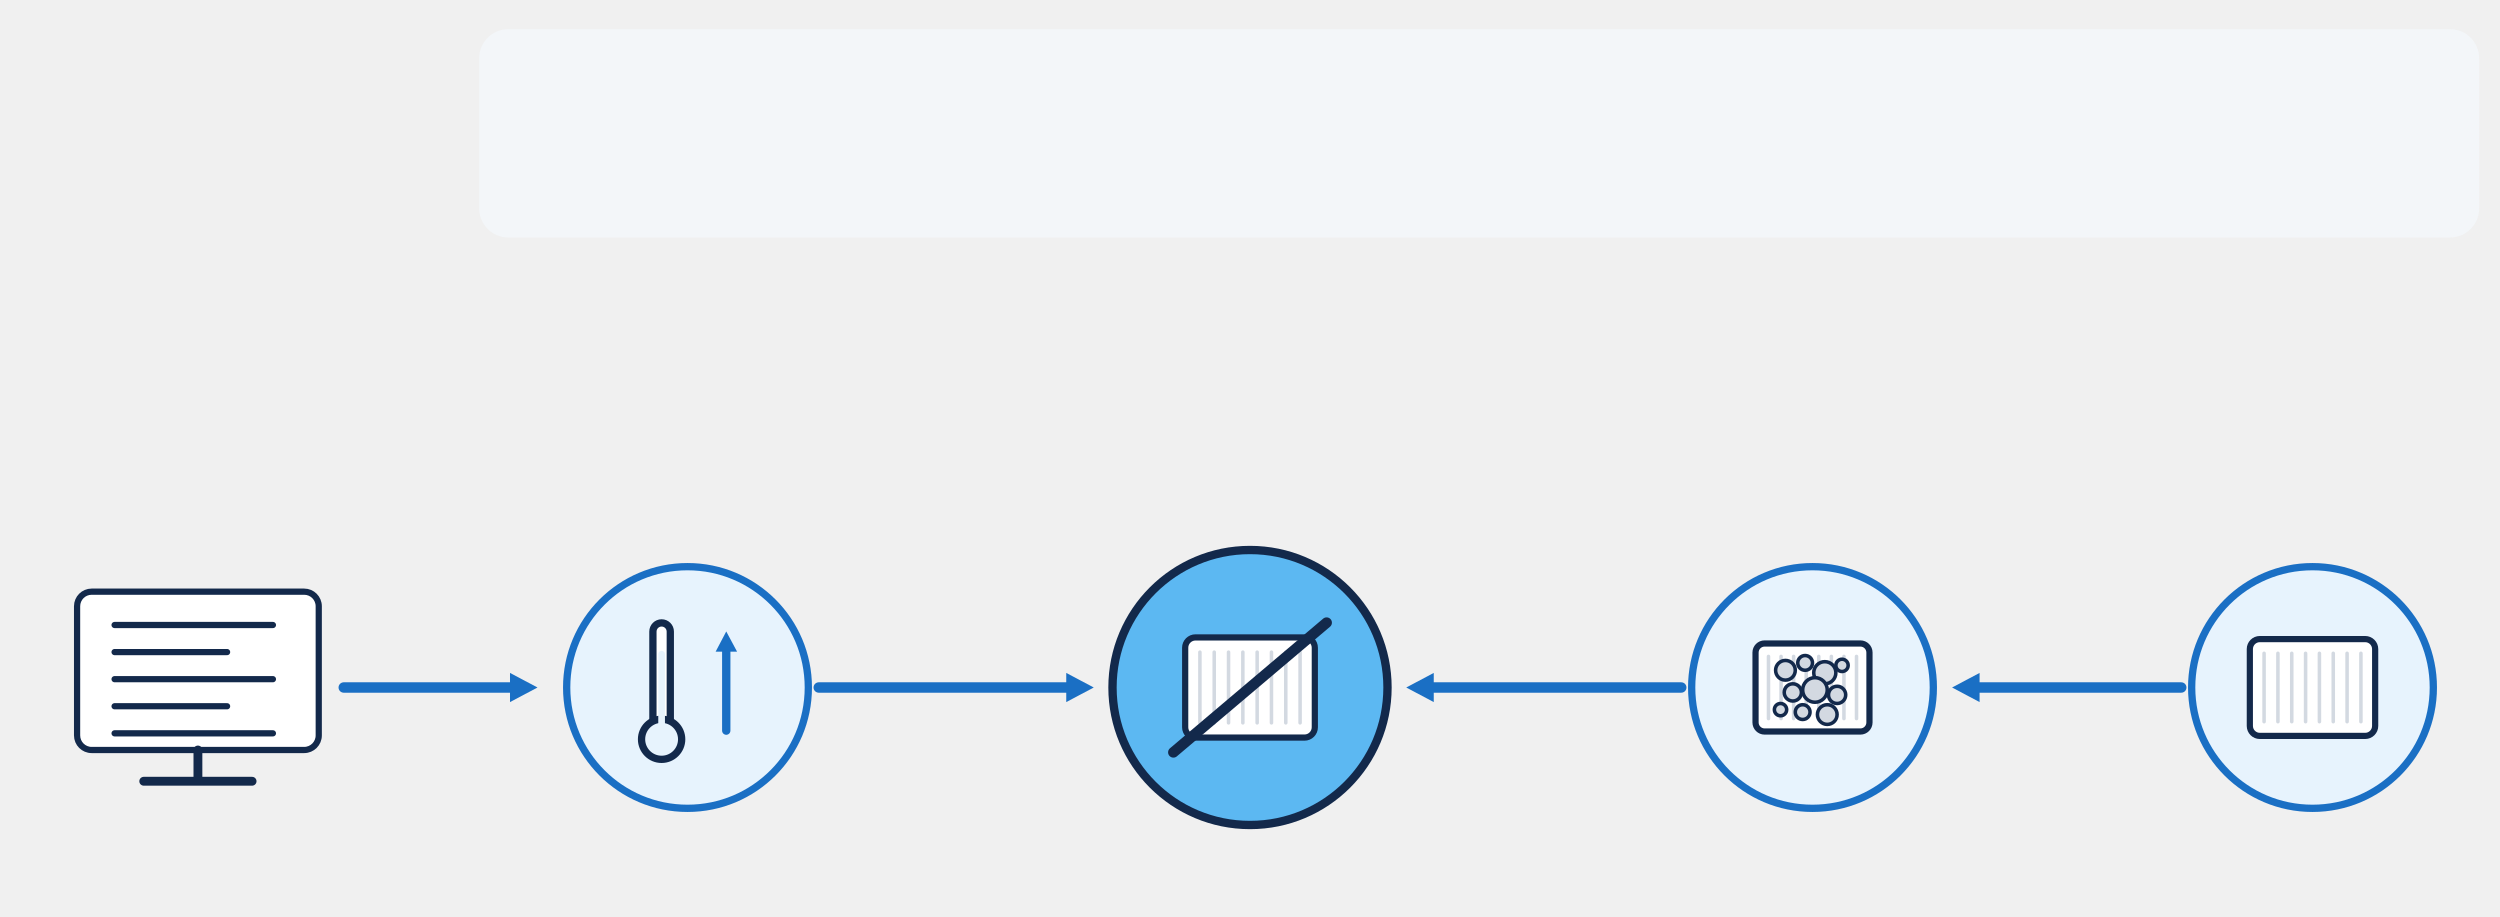
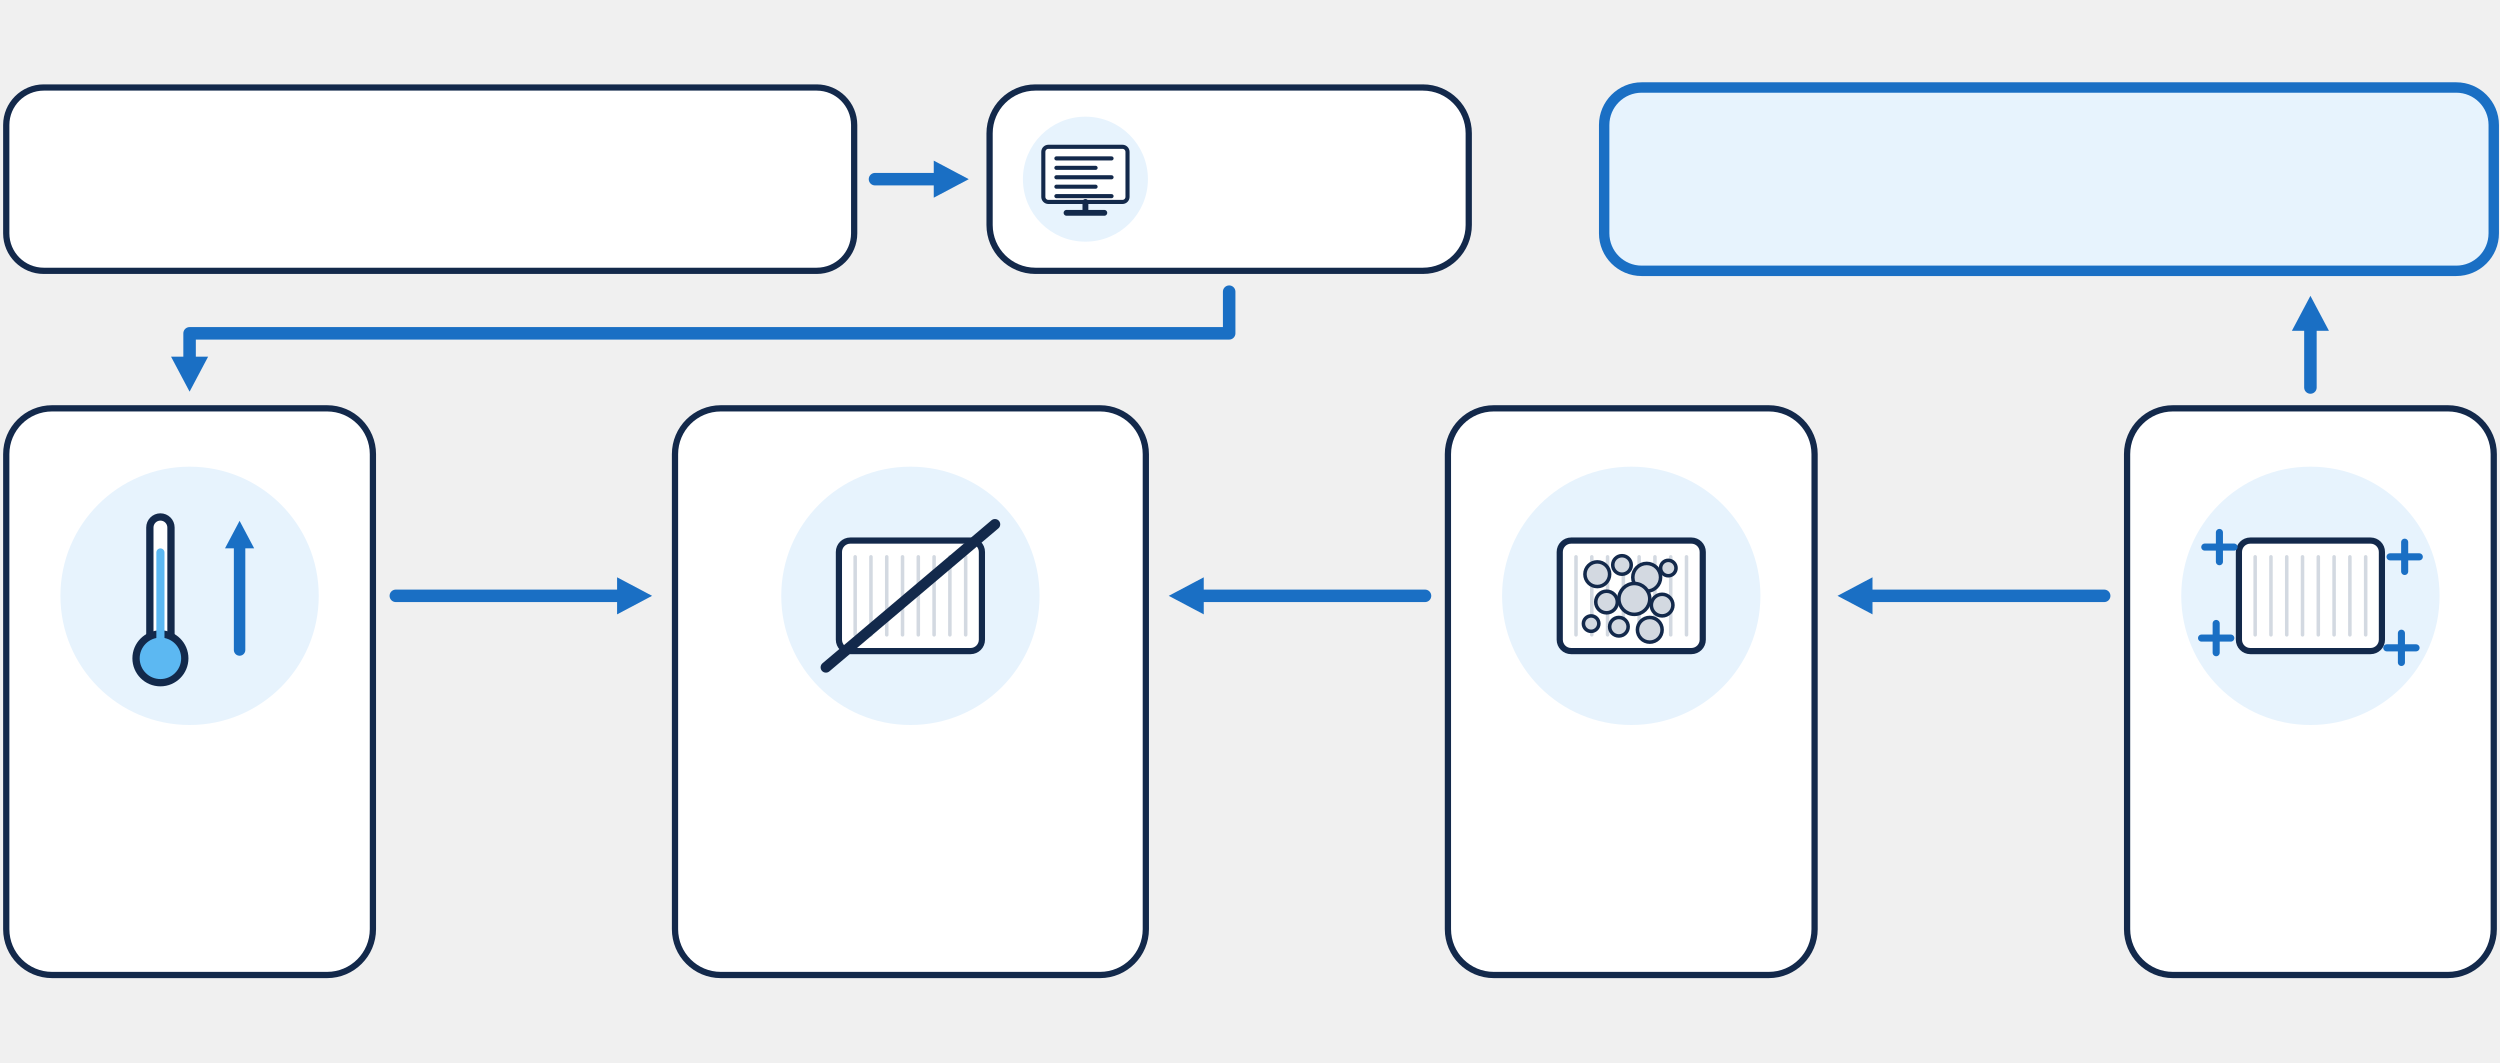
- <svg xmlns="http://www.w3.org/2000/svg" viewBox="0 0 1200 440" width="1200" height="440">
-   <rect x="230" y="14" width="960" height="100" rx="14" ry="14" fill="#F3F6F9" stroke="none" stroke-width="0" stroke-linecap="round" stroke-linejoin="round" />
-   <g transform="translate(95 330) scale(1.0)">
-     <rect x="-58" y="-46" width="116" height="76" rx="7" ry="7" fill="#FFFFFF" stroke="#13294B" stroke-width="2.98" stroke-linecap="round" stroke-linejoin="round" />
-     <line x1="0" y1="30" x2="0" y2="44" stroke="#13294B" stroke-width="4.25" fill="none" stroke-linecap="round" stroke-linejoin="round" />
-     <line x1="-26" y1="45" x2="26" y2="45" stroke="#13294B" stroke-width="4.25" fill="none" stroke-linecap="round" stroke-linejoin="round" />
-     <line x1="-40" y1="-30" x2="36" y2="-30" stroke="#13294B" stroke-width="2.98" fill="none" stroke-linecap="round" stroke-linejoin="round" />
-     <line x1="-40" y1="-17" x2="14" y2="-17" stroke="#13294B" stroke-width="2.98" fill="none" stroke-linecap="round" stroke-linejoin="round" />
-     <line x1="-40" y1="-4" x2="36" y2="-4" stroke="#13294B" stroke-width="2.98" fill="none" stroke-linecap="round" stroke-linejoin="round" />
-     <line x1="-40" y1="9" x2="14" y2="9" stroke="#13294B" stroke-width="2.98" fill="none" stroke-linecap="round" stroke-linejoin="round" />
-     <line x1="-40" y1="22" x2="36" y2="22" stroke="#13294B" stroke-width="2.98" fill="none" stroke-linecap="round" stroke-linejoin="round" />
-   </g>
-   <path d="M 165.0,330.0 L 247.5,330.0" stroke="#1A6FC4" stroke-width="5" fill="none" stroke-linecap="round" stroke-linejoin="round" />
-   <polygon points="258.0,330.0 244.8,337.0 244.8,323.0" fill="#1A6FC4" stroke="none" stroke-width="0" stroke-linecap="round" stroke-linejoin="round" />
-   <path d="M 393.0,330.0 L 514.5,330.0" stroke="#1A6FC4" stroke-width="5" fill="none" stroke-linecap="round" stroke-linejoin="round" />
-   <polygon points="525.0,330.0 511.8,337.0 511.8,323.0" fill="#1A6FC4" stroke="none" stroke-width="0" stroke-linecap="round" stroke-linejoin="round" />
-   <path d="M 807.0,330.0 L 685.5,330.0" stroke="#1A6FC4" stroke-width="5" fill="none" stroke-linecap="round" stroke-linejoin="round" />
-   <polygon points="675.0,330.0 688.2,323.0 688.2,337.0" fill="#1A6FC4" stroke="none" stroke-width="0" stroke-linecap="round" stroke-linejoin="round" />
-   <path d="M 1047.0,330.0 L 947.5,330.0" stroke="#1A6FC4" stroke-width="5" fill="none" stroke-linecap="round" stroke-linejoin="round" />
-   <polygon points="937.0,330.0 950.2,323.0 950.2,337.0" fill="#1A6FC4" stroke="none" stroke-width="0" stroke-linecap="round" stroke-linejoin="round" />
-   <circle cx="330" cy="330" r="58" fill="#E7F3FD" stroke="#1A6FC4" stroke-width="3.5" stroke-linecap="round" stroke-linejoin="round" />
-   <rect x="313.397" y="298.991" width="8.348" height="59.719" rx="4.174" ry="4.174" fill="#FFFFFF" stroke="#13294B" stroke-width="3.5" stroke-linecap="round" stroke-linejoin="round" />
-   <circle cx="317.571" cy="354.857" r="9.632" fill="#E7F3FD" stroke="#13294B" stroke-width="3.5" stroke-linecap="round" stroke-linejoin="round" />
-   <line x1="317.571" y1="351.004" x2="317.571" y2="314.017" stroke="#E7F3FD" stroke-width="3.211" fill="none" stroke-linecap="round" stroke-linejoin="round" />
-   <path d="M 348.6,350.7 L 348.6,310.8" stroke="#1A6FC4" stroke-width="4" fill="none" stroke-linecap="round" stroke-linejoin="round" />
-   <polygon points="348.6,303.1 353.8,312.8 343.5,312.8" fill="#1A6FC4" stroke="none" stroke-width="0" stroke-linecap="round" stroke-linejoin="round" />
-   <circle cx="600" cy="330" r="66" fill="#5CB8F2" stroke="#13294B" stroke-width="4" stroke-linecap="round" stroke-linejoin="round" />
-   <g transform="translate(600 330) scale(0.7071429)">
-     <rect x="-44" y="-34" width="88" height="68" rx="7" ry="7" fill="#FFFFFF" stroke="#13294B" stroke-width="4.21" stroke-linecap="round" stroke-linejoin="round" />
-     <line x1="-34.0" y1="-24" x2="-34.0" y2="24" stroke="#D3D9E1" stroke-width="2.40" fill="none" stroke-linecap="round" stroke-linejoin="round" />
-     <line x1="-24.286" y1="-24" x2="-24.286" y2="24" stroke="#D3D9E1" stroke-width="2.40" fill="none" stroke-linecap="round" stroke-linejoin="round" />
-     <line x1="-14.571" y1="-24" x2="-14.571" y2="24" stroke="#D3D9E1" stroke-width="2.40" fill="none" stroke-linecap="round" stroke-linejoin="round" />
-     <line x1="-4.857" y1="-24" x2="-4.857" y2="24" stroke="#D3D9E1" stroke-width="2.40" fill="none" stroke-linecap="round" stroke-linejoin="round" />
-     <line x1="4.857" y1="-24" x2="4.857" y2="24" stroke="#D3D9E1" stroke-width="2.40" fill="none" stroke-linecap="round" stroke-linejoin="round" />
-     <line x1="14.571" y1="-24" x2="14.571" y2="24" stroke="#D3D9E1" stroke-width="2.40" fill="none" stroke-linecap="round" stroke-linejoin="round" />
-     <line x1="24.286" y1="-24" x2="24.286" y2="24" stroke="#D3D9E1" stroke-width="2.40" fill="none" stroke-linecap="round" stroke-linejoin="round" />
-     <line x1="34.0" y1="-24" x2="34.0" y2="24" stroke="#D3D9E1" stroke-width="2.40" fill="none" stroke-linecap="round" stroke-linejoin="round" />
-     <line x1="-52" y1="44" x2="52" y2="-44" stroke="#13294B" stroke-width="7.21" fill="none" stroke-linecap="round" stroke-linejoin="round" />
-   </g>
-   <circle cx="870" cy="330" r="58" fill="#E7F3FD" stroke="#1A6FC4" stroke-width="3.5" stroke-linecap="round" stroke-linejoin="round" />
-   <g transform="translate(870 330) scale(0.6214286)">
-     <rect x="-44" y="-34" width="88" height="68" rx="7" ry="7" fill="#FFFFFF" stroke="#13294B" stroke-width="4.79" stroke-linecap="round" stroke-linejoin="round" />
-     <line x1="-34.0" y1="-24" x2="-34.0" y2="24" stroke="#D3D9E1" stroke-width="2.74" fill="none" stroke-linecap="round" stroke-linejoin="round" />
-     <line x1="-24.286" y1="-24" x2="-24.286" y2="24" stroke="#D3D9E1" stroke-width="2.74" fill="none" stroke-linecap="round" stroke-linejoin="round" />
-     <line x1="-14.571" y1="-24" x2="-14.571" y2="24" stroke="#D3D9E1" stroke-width="2.74" fill="none" stroke-linecap="round" stroke-linejoin="round" />
-     <line x1="-4.857" y1="-24" x2="-4.857" y2="24" stroke="#D3D9E1" stroke-width="2.74" fill="none" stroke-linecap="round" stroke-linejoin="round" />
-     <line x1="4.857" y1="-24" x2="4.857" y2="24" stroke="#D3D9E1" stroke-width="2.74" fill="none" stroke-linecap="round" stroke-linejoin="round" />
-     <line x1="14.571" y1="-24" x2="14.571" y2="24" stroke="#D3D9E1" stroke-width="2.74" fill="none" stroke-linecap="round" stroke-linejoin="round" />
-     <line x1="24.286" y1="-24" x2="24.286" y2="24" stroke="#D3D9E1" stroke-width="2.74" fill="none" stroke-linecap="round" stroke-linejoin="round" />
-     <line x1="34.0" y1="-24" x2="34.0" y2="24" stroke="#D3D9E1" stroke-width="2.74" fill="none" stroke-linecap="round" stroke-linejoin="round" />
-     <circle cx="-20.9" cy="-13.3" r="7.6" fill="#D3D9E1" stroke="#13294B" stroke-width="2.74" stroke-linecap="round" stroke-linejoin="round" />
-     <circle cx="-5.7" cy="-19.0" r="5.7" fill="#D3D9E1" stroke="#13294B" stroke-width="2.74" stroke-linecap="round" stroke-linejoin="round" />
-     <circle cx="9.5" cy="-11.4" r="8.55" fill="#D3D9E1" stroke="#13294B" stroke-width="2.74" stroke-linecap="round" stroke-linejoin="round" />
-     <circle cx="22.8" cy="-17.1" r="4.75" fill="#D3D9E1" stroke="#13294B" stroke-width="2.74" stroke-linecap="round" stroke-linejoin="round" />
-     <circle cx="-15.2" cy="3.8" r="6.65" fill="#D3D9E1" stroke="#13294B" stroke-width="2.74" stroke-linecap="round" stroke-linejoin="round" />
-     <circle cx="1.9" cy="1.9" r="9.5" fill="#D3D9E1" stroke="#13294B" stroke-width="2.74" stroke-linecap="round" stroke-linejoin="round" />
-     <circle cx="19.0" cy="5.7" r="6.65" fill="#D3D9E1" stroke="#13294B" stroke-width="2.74" stroke-linecap="round" stroke-linejoin="round" />
-     <circle cx="-7.6" cy="19.0" r="5.7" fill="#D3D9E1" stroke="#13294B" stroke-width="2.74" stroke-linecap="round" stroke-linejoin="round" />
-     <circle cx="11.4" cy="20.9" r="7.6" fill="#D3D9E1" stroke="#13294B" stroke-width="2.74" stroke-linecap="round" stroke-linejoin="round" />
-     <circle cx="-24.7" cy="17.1" r="4.75" fill="#D3D9E1" stroke="#13294B" stroke-width="2.74" stroke-linecap="round" stroke-linejoin="round" />
-   </g>
-   <circle cx="1110" cy="330" r="58" fill="#E7F3FD" stroke="#1A6FC4" stroke-width="3.5" stroke-linecap="round" stroke-linejoin="round" />
-   <g transform="translate(1110 330) scale(0.6835714)">
-     <rect x="-44" y="-34" width="88" height="68" rx="7" ry="7" fill="#FFFFFF" stroke="#13294B" stroke-width="4.35" stroke-linecap="round" stroke-linejoin="round" />
-     <line x1="-34.0" y1="-24" x2="-34.0" y2="24" stroke="#D3D9E1" stroke-width="2.49" fill="none" stroke-linecap="round" stroke-linejoin="round" />
-     <line x1="-24.286" y1="-24" x2="-24.286" y2="24" stroke="#D3D9E1" stroke-width="2.49" fill="none" stroke-linecap="round" stroke-linejoin="round" />
-     <line x1="-14.571" y1="-24" x2="-14.571" y2="24" stroke="#D3D9E1" stroke-width="2.49" fill="none" stroke-linecap="round" stroke-linejoin="round" />
-     <line x1="-4.857" y1="-24" x2="-4.857" y2="24" stroke="#D3D9E1" stroke-width="2.49" fill="none" stroke-linecap="round" stroke-linejoin="round" />
-     <line x1="4.857" y1="-24" x2="4.857" y2="24" stroke="#D3D9E1" stroke-width="2.49" fill="none" stroke-linecap="round" stroke-linejoin="round" />
-     <line x1="14.571" y1="-24" x2="14.571" y2="24" stroke="#D3D9E1" stroke-width="2.49" fill="none" stroke-linecap="round" stroke-linejoin="round" />
-     <line x1="24.286" y1="-24" x2="24.286" y2="24" stroke="#D3D9E1" stroke-width="2.49" fill="none" stroke-linecap="round" stroke-linejoin="round" />
-     <line x1="34.0" y1="-24" x2="34.0" y2="24" stroke="#D3D9E1" stroke-width="2.49" fill="none" stroke-linecap="round" stroke-linejoin="round" />
+ <svg xmlns="http://www.w3.org/2000/svg" viewBox="0 0 1200 510" width="1200" height="510">
+   <g transform="translate(0 36)">
+     <rect x="3" y="6" width="407" height="88" rx="18" ry="18" fill="#FFFFFF" stroke="#13294B" stroke-width="3" stroke-linecap="round" stroke-linejoin="round" />
+     <rect x="475.0" y="6.0" width="230" height="88" rx="22" ry="22" fill="#FFFFFF" stroke="#13294B" stroke-width="3" stroke-linecap="round" stroke-linejoin="round" />
+     <circle cx="521.0" cy="50" r="30.0" fill="#E7F3FD" stroke="none" stroke-width="0" stroke-linecap="round" stroke-linejoin="round" />
+     <g transform="translate(521.0 50.48387) scale(0.3483871)">
+       <rect x="-58" y="-46" width="116" height="76" rx="7" ry="7" fill="#FFFFFF" stroke="#13294B" stroke-width="5.65" stroke-linecap="round" stroke-linejoin="round" />
+       <line x1="0" y1="30" x2="0" y2="44" stroke="#13294B" stroke-width="8.07" fill="none" stroke-linecap="round" stroke-linejoin="round" />
+       <line x1="-26" y1="45" x2="26" y2="45" stroke="#13294B" stroke-width="8.07" fill="none" stroke-linecap="round" stroke-linejoin="round" />
+       <line x1="-40" y1="-30" x2="36" y2="-30" stroke="#13294B" stroke-width="5.65" fill="none" stroke-linecap="round" stroke-linejoin="round" />
+       <line x1="-40" y1="-17" x2="14" y2="-17" stroke="#13294B" stroke-width="5.65" fill="none" stroke-linecap="round" stroke-linejoin="round" />
+       <line x1="-40" y1="-4" x2="36" y2="-4" stroke="#13294B" stroke-width="5.65" fill="none" stroke-linecap="round" stroke-linejoin="round" />
+       <line x1="-40" y1="9" x2="14" y2="9" stroke="#13294B" stroke-width="5.65" fill="none" stroke-linecap="round" stroke-linejoin="round" />
+       <line x1="-40" y1="22" x2="36" y2="22" stroke="#13294B" stroke-width="5.65" fill="none" stroke-linecap="round" stroke-linejoin="round" />
+     </g>
+     <rect x="770" y="6" width="427" height="88" rx="18" ry="18" fill="#E7F3FD" stroke="#1A6FC4" stroke-width="5" stroke-linecap="round" stroke-linejoin="round" />
+     <path d="M 420.0,50.0 L 451.7,50.0" stroke="#1A6FC4" stroke-width="6" fill="none" stroke-linecap="round" stroke-linejoin="round" />
+     <polygon points="465.0,50.0 448.2,58.9 448.2,41.1" fill="#1A6FC4" stroke="none" stroke-width="0" stroke-linecap="round" stroke-linejoin="round" />
+     <path d="M 590.0,104.0 L 590.0,124.0 L 91.0,124.0 L 91.0,138.7" stroke="#1A6FC4" stroke-width="6" fill="none" stroke-linecap="round" stroke-linejoin="round" />
+     <polygon points="91.0,152.0 82.1,135.2 99.9,135.2" fill="#1A6FC4" stroke="none" stroke-width="0" stroke-linecap="round" stroke-linejoin="round" />
+     <path d="M 1109.0,150.0 L 1109.0,119.3" stroke="#1A6FC4" stroke-width="6" fill="none" stroke-linecap="round" stroke-linejoin="round" />
+     <polygon points="1109.0,106.0 1117.9,122.8 1100.1,122.8" fill="#1A6FC4" stroke="none" stroke-width="0" stroke-linecap="round" stroke-linejoin="round" />
+     <rect x="3.0" y="160" width="176.0" height="272" rx="22" ry="22" fill="#FFFFFF" stroke="#13294B" stroke-width="3" stroke-linecap="round" stroke-linejoin="round" />
+     <circle cx="91" cy="250" r="62" fill="#E7F3FD" stroke="none" stroke-width="0" stroke-linecap="round" stroke-linejoin="round" />
+     <g transform="translate(91 250) scale(1.0)">
+       <rect x="-19.07" y="-37.86" width="10.14" height="72.54" rx="5.07" ry="5.07" fill="#FFFFFF" stroke="#13294B" stroke-width="3.50" stroke-linecap="round" stroke-linejoin="round" />
+       <circle cx="-14" cy="30" r="11.7" fill="#5CB8F2" stroke="#13294B" stroke-width="3.50" stroke-linecap="round" stroke-linejoin="round" />
+       <line x1="-14" y1="25.32" x2="-14" y2="-20.825" stroke="#5CB8F2" stroke-width="3.90" fill="none" stroke-linecap="round" stroke-linejoin="round" />
+       <path d="M 24.0,26.0 L 24.0,-25.5" stroke="#1A6FC4" stroke-width="5.50" fill="none" stroke-linecap="round" stroke-linejoin="round" />
+       <polygon points="24.0,-36.0 31.0,-22.8 17.0,-22.8" fill="#1A6FC4" stroke="none" stroke-width="0.00" stroke-linecap="round" stroke-linejoin="round" />
+     </g>
+     <rect x="324.0" y="160" width="226.0" height="272" rx="22" ry="22" fill="#FFFFFF" stroke="#13294B" stroke-width="3" stroke-linecap="round" stroke-linejoin="round" />
+     <circle cx="437" cy="250" r="62" fill="#E7F3FD" stroke="none" stroke-width="0" stroke-linecap="round" stroke-linejoin="round" />
+     <g transform="translate(437 250) scale(0.78)">
+       <rect x="-44" y="-34" width="88" height="68" rx="7" ry="7" fill="#FFFFFF" stroke="#13294B" stroke-width="3.81" stroke-linecap="round" stroke-linejoin="round" />
+       <line x1="-34.0" y1="-24" x2="-34.0" y2="24" stroke="#D3D9E1" stroke-width="2.18" fill="none" stroke-linecap="round" stroke-linejoin="round" />
+       <line x1="-24.286" y1="-24" x2="-24.286" y2="24" stroke="#D3D9E1" stroke-width="2.18" fill="none" stroke-linecap="round" stroke-linejoin="round" />
+       <line x1="-14.571" y1="-24" x2="-14.571" y2="24" stroke="#D3D9E1" stroke-width="2.18" fill="none" stroke-linecap="round" stroke-linejoin="round" />
+       <line x1="-4.857" y1="-24" x2="-4.857" y2="24" stroke="#D3D9E1" stroke-width="2.18" fill="none" stroke-linecap="round" stroke-linejoin="round" />
+       <line x1="4.857" y1="-24" x2="4.857" y2="24" stroke="#D3D9E1" stroke-width="2.18" fill="none" stroke-linecap="round" stroke-linejoin="round" />
+       <line x1="14.571" y1="-24" x2="14.571" y2="24" stroke="#D3D9E1" stroke-width="2.18" fill="none" stroke-linecap="round" stroke-linejoin="round" />
+       <line x1="24.286" y1="-24" x2="24.286" y2="24" stroke="#D3D9E1" stroke-width="2.18" fill="none" stroke-linecap="round" stroke-linejoin="round" />
+       <line x1="34.0" y1="-24" x2="34.0" y2="24" stroke="#D3D9E1" stroke-width="2.18" fill="none" stroke-linecap="round" stroke-linejoin="round" />
+       <line x1="-52" y1="44" x2="52" y2="-44" stroke="#13294B" stroke-width="6.54" fill="none" stroke-linecap="round" stroke-linejoin="round" />
+     </g>
+     <rect x="695.0" y="160" width="176.0" height="272" rx="22" ry="22" fill="#FFFFFF" stroke="#13294B" stroke-width="3" stroke-linecap="round" stroke-linejoin="round" />
+     <circle cx="783" cy="250" r="62" fill="#E7F3FD" stroke="none" stroke-width="0" stroke-linecap="round" stroke-linejoin="round" />
+     <g transform="translate(783 250) scale(0.78)">
+       <rect x="-44" y="-34" width="88" height="68" rx="7" ry="7" fill="#FFFFFF" stroke="#13294B" stroke-width="3.81" stroke-linecap="round" stroke-linejoin="round" />
+       <line x1="-34.0" y1="-24" x2="-34.0" y2="24" stroke="#D3D9E1" stroke-width="2.18" fill="none" stroke-linecap="round" stroke-linejoin="round" />
+       <line x1="-24.286" y1="-24" x2="-24.286" y2="24" stroke="#D3D9E1" stroke-width="2.18" fill="none" stroke-linecap="round" stroke-linejoin="round" />
+       <line x1="-14.571" y1="-24" x2="-14.571" y2="24" stroke="#D3D9E1" stroke-width="2.18" fill="none" stroke-linecap="round" stroke-linejoin="round" />
+       <line x1="-4.857" y1="-24" x2="-4.857" y2="24" stroke="#D3D9E1" stroke-width="2.18" fill="none" stroke-linecap="round" stroke-linejoin="round" />
+       <line x1="4.857" y1="-24" x2="4.857" y2="24" stroke="#D3D9E1" stroke-width="2.18" fill="none" stroke-linecap="round" stroke-linejoin="round" />
+       <line x1="14.571" y1="-24" x2="14.571" y2="24" stroke="#D3D9E1" stroke-width="2.18" fill="none" stroke-linecap="round" stroke-linejoin="round" />
+       <line x1="24.286" y1="-24" x2="24.286" y2="24" stroke="#D3D9E1" stroke-width="2.18" fill="none" stroke-linecap="round" stroke-linejoin="round" />
+       <line x1="34.0" y1="-24" x2="34.0" y2="24" stroke="#D3D9E1" stroke-width="2.18" fill="none" stroke-linecap="round" stroke-linejoin="round" />
+       <circle cx="-20.9" cy="-13.3" r="7.6" fill="#D3D9E1" stroke="#13294B" stroke-width="2.18" stroke-linecap="round" stroke-linejoin="round" />
+       <circle cx="-5.7" cy="-19.0" r="5.7" fill="#D3D9E1" stroke="#13294B" stroke-width="2.18" stroke-linecap="round" stroke-linejoin="round" />
+       <circle cx="9.5" cy="-11.4" r="8.55" fill="#D3D9E1" stroke="#13294B" stroke-width="2.18" stroke-linecap="round" stroke-linejoin="round" />
+       <circle cx="22.8" cy="-17.1" r="4.75" fill="#D3D9E1" stroke="#13294B" stroke-width="2.18" stroke-linecap="round" stroke-linejoin="round" />
+       <circle cx="-15.2" cy="3.8" r="6.65" fill="#D3D9E1" stroke="#13294B" stroke-width="2.18" stroke-linecap="round" stroke-linejoin="round" />
+       <circle cx="1.9" cy="1.9" r="9.5" fill="#D3D9E1" stroke="#13294B" stroke-width="2.18" stroke-linecap="round" stroke-linejoin="round" />
+       <circle cx="19.0" cy="5.7" r="6.65" fill="#D3D9E1" stroke="#13294B" stroke-width="2.18" stroke-linecap="round" stroke-linejoin="round" />
+       <circle cx="-7.6" cy="19.0" r="5.7" fill="#D3D9E1" stroke="#13294B" stroke-width="2.18" stroke-linecap="round" stroke-linejoin="round" />
+       <circle cx="11.4" cy="20.9" r="7.6" fill="#D3D9E1" stroke="#13294B" stroke-width="2.18" stroke-linecap="round" stroke-linejoin="round" />
+       <circle cx="-24.7" cy="17.1" r="4.75" fill="#D3D9E1" stroke="#13294B" stroke-width="2.18" stroke-linecap="round" stroke-linejoin="round" />
+     </g>
+     <rect x="1021.0" y="160" width="176.0" height="272" rx="22" ry="22" fill="#FFFFFF" stroke="#13294B" stroke-width="3" stroke-linecap="round" stroke-linejoin="round" />
+     <circle cx="1109" cy="250" r="62" fill="#E7F3FD" stroke="none" stroke-width="0" stroke-linecap="round" stroke-linejoin="round" />
+     <g transform="translate(1109 250) scale(0.78)">
+       <rect x="-44" y="-34" width="88" height="68" rx="7" ry="7" fill="#FFFFFF" stroke="#13294B" stroke-width="3.81" stroke-linecap="round" stroke-linejoin="round" />
+       <line x1="-34.0" y1="-24" x2="-34.0" y2="24" stroke="#D3D9E1" stroke-width="2.18" fill="none" stroke-linecap="round" stroke-linejoin="round" />
+       <line x1="-24.286" y1="-24" x2="-24.286" y2="24" stroke="#D3D9E1" stroke-width="2.18" fill="none" stroke-linecap="round" stroke-linejoin="round" />
+       <line x1="-14.571" y1="-24" x2="-14.571" y2="24" stroke="#D3D9E1" stroke-width="2.18" fill="none" stroke-linecap="round" stroke-linejoin="round" />
+       <line x1="-4.857" y1="-24" x2="-4.857" y2="24" stroke="#D3D9E1" stroke-width="2.18" fill="none" stroke-linecap="round" stroke-linejoin="round" />
+       <line x1="4.857" y1="-24" x2="4.857" y2="24" stroke="#D3D9E1" stroke-width="2.18" fill="none" stroke-linecap="round" stroke-linejoin="round" />
+       <line x1="14.571" y1="-24" x2="14.571" y2="24" stroke="#D3D9E1" stroke-width="2.18" fill="none" stroke-linecap="round" stroke-linejoin="round" />
+       <line x1="24.286" y1="-24" x2="24.286" y2="24" stroke="#D3D9E1" stroke-width="2.18" fill="none" stroke-linecap="round" stroke-linejoin="round" />
+       <line x1="34.0" y1="-24" x2="34.0" y2="24" stroke="#D3D9E1" stroke-width="2.18" fill="none" stroke-linecap="round" stroke-linejoin="round" />
+       <path d="M -56,-39 L -56,-21 M -65,-30 L -47,-30" stroke="#1A6FC4" stroke-width="4.36" fill="none" stroke-linecap="round" stroke-linejoin="round" />
+       <path d="M 58,-33 L 58,-15 M 49,-24 L 67,-24" stroke="#1A6FC4" stroke-width="4.36" fill="none" stroke-linecap="round" stroke-linejoin="round" />
+       <path d="M -58,17 L -58,35 M -67,26 L -49,26" stroke="#1A6FC4" stroke-width="4.36" fill="none" stroke-linecap="round" stroke-linejoin="round" />
+       <path d="M 56,23 L 56,41 M 47,32 L 65,32" stroke="#1A6FC4" stroke-width="4.36" fill="none" stroke-linecap="round" stroke-linejoin="round" />
+     </g>
+     <path d="M 190.0,250.0 L 299.7,250.0" stroke="#1A6FC4" stroke-width="6" fill="none" stroke-linecap="round" stroke-linejoin="round" />
+     <polygon points="313.0,250.0 296.2,258.9 296.2,241.1" fill="#1A6FC4" stroke="none" stroke-width="0" stroke-linecap="round" stroke-linejoin="round" />
+     <path d="M 684.0,250.0 L 574.3,250.0" stroke="#1A6FC4" stroke-width="6" fill="none" stroke-linecap="round" stroke-linejoin="round" />
+     <polygon points="561.0,250.0 577.8,241.1 577.8,258.9" fill="#1A6FC4" stroke="none" stroke-width="0" stroke-linecap="round" stroke-linejoin="round" />
+     <path d="M 1010.0,250.0 L 895.3,250.0" stroke="#1A6FC4" stroke-width="6" fill="none" stroke-linecap="round" stroke-linejoin="round" />
+     <polygon points="882.0,250.0 898.8,241.1 898.8,258.9" fill="#1A6FC4" stroke="none" stroke-width="0" stroke-linecap="round" stroke-linejoin="round" />
  </g>
</svg>
